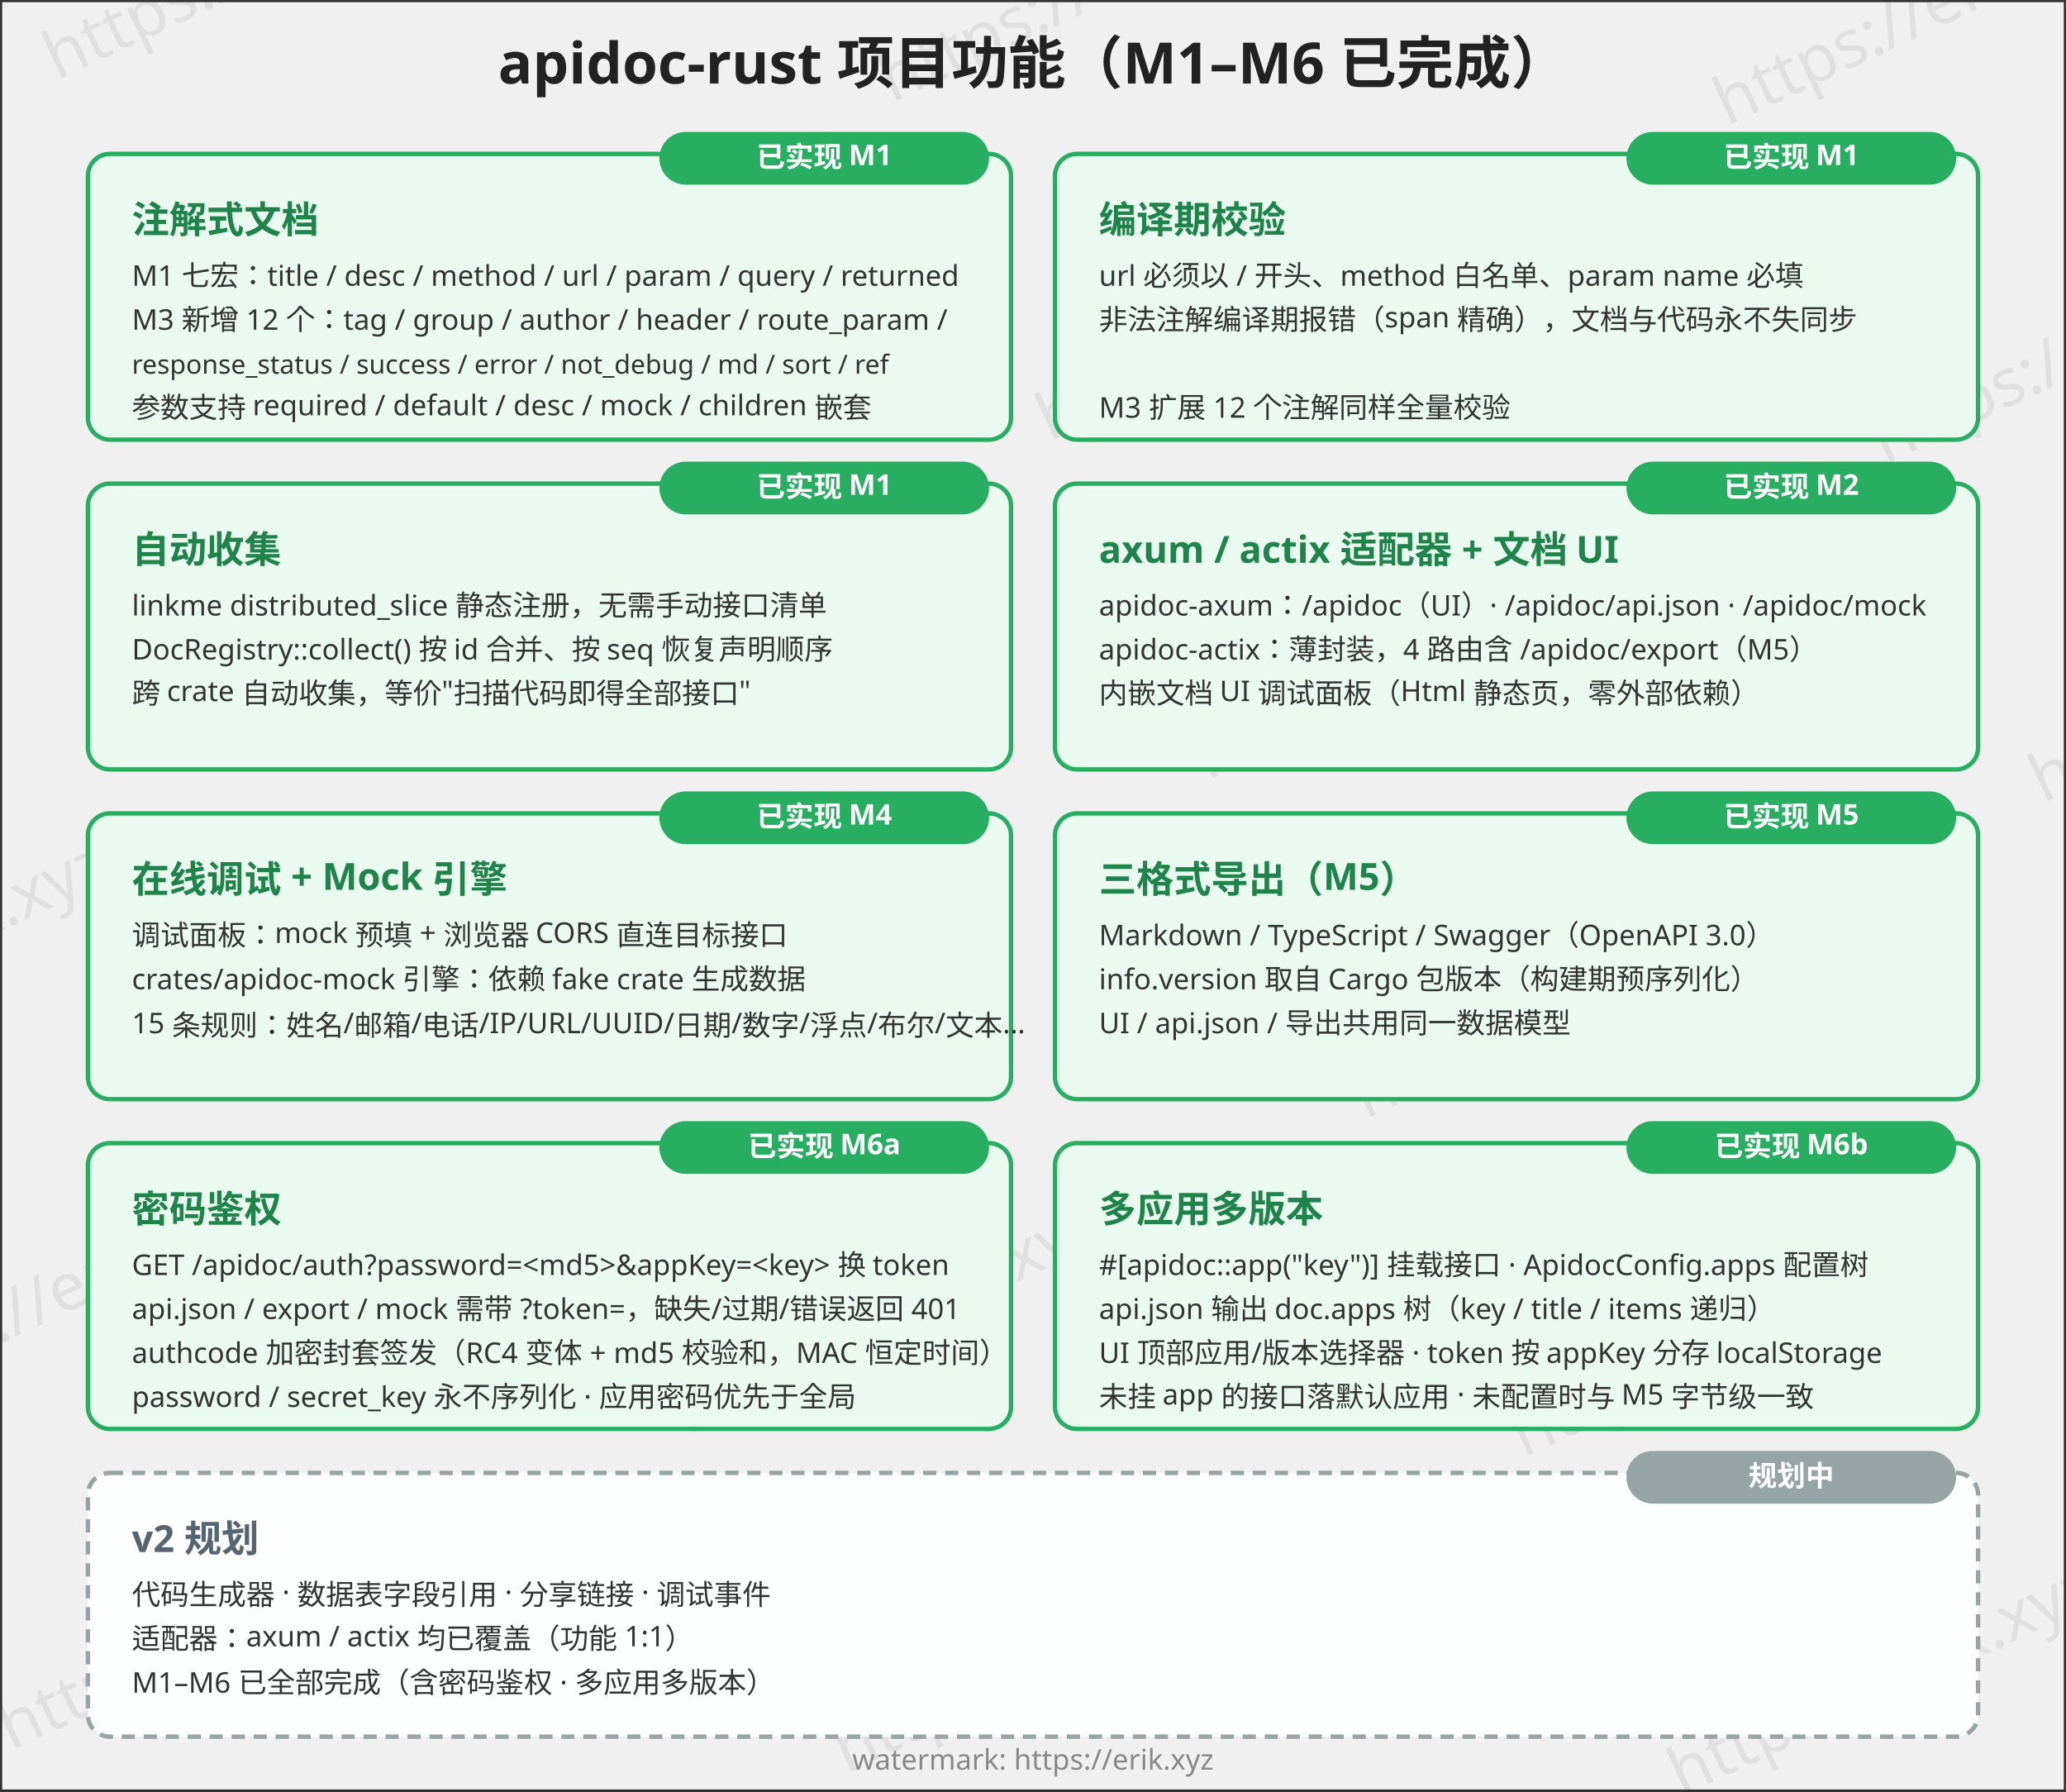
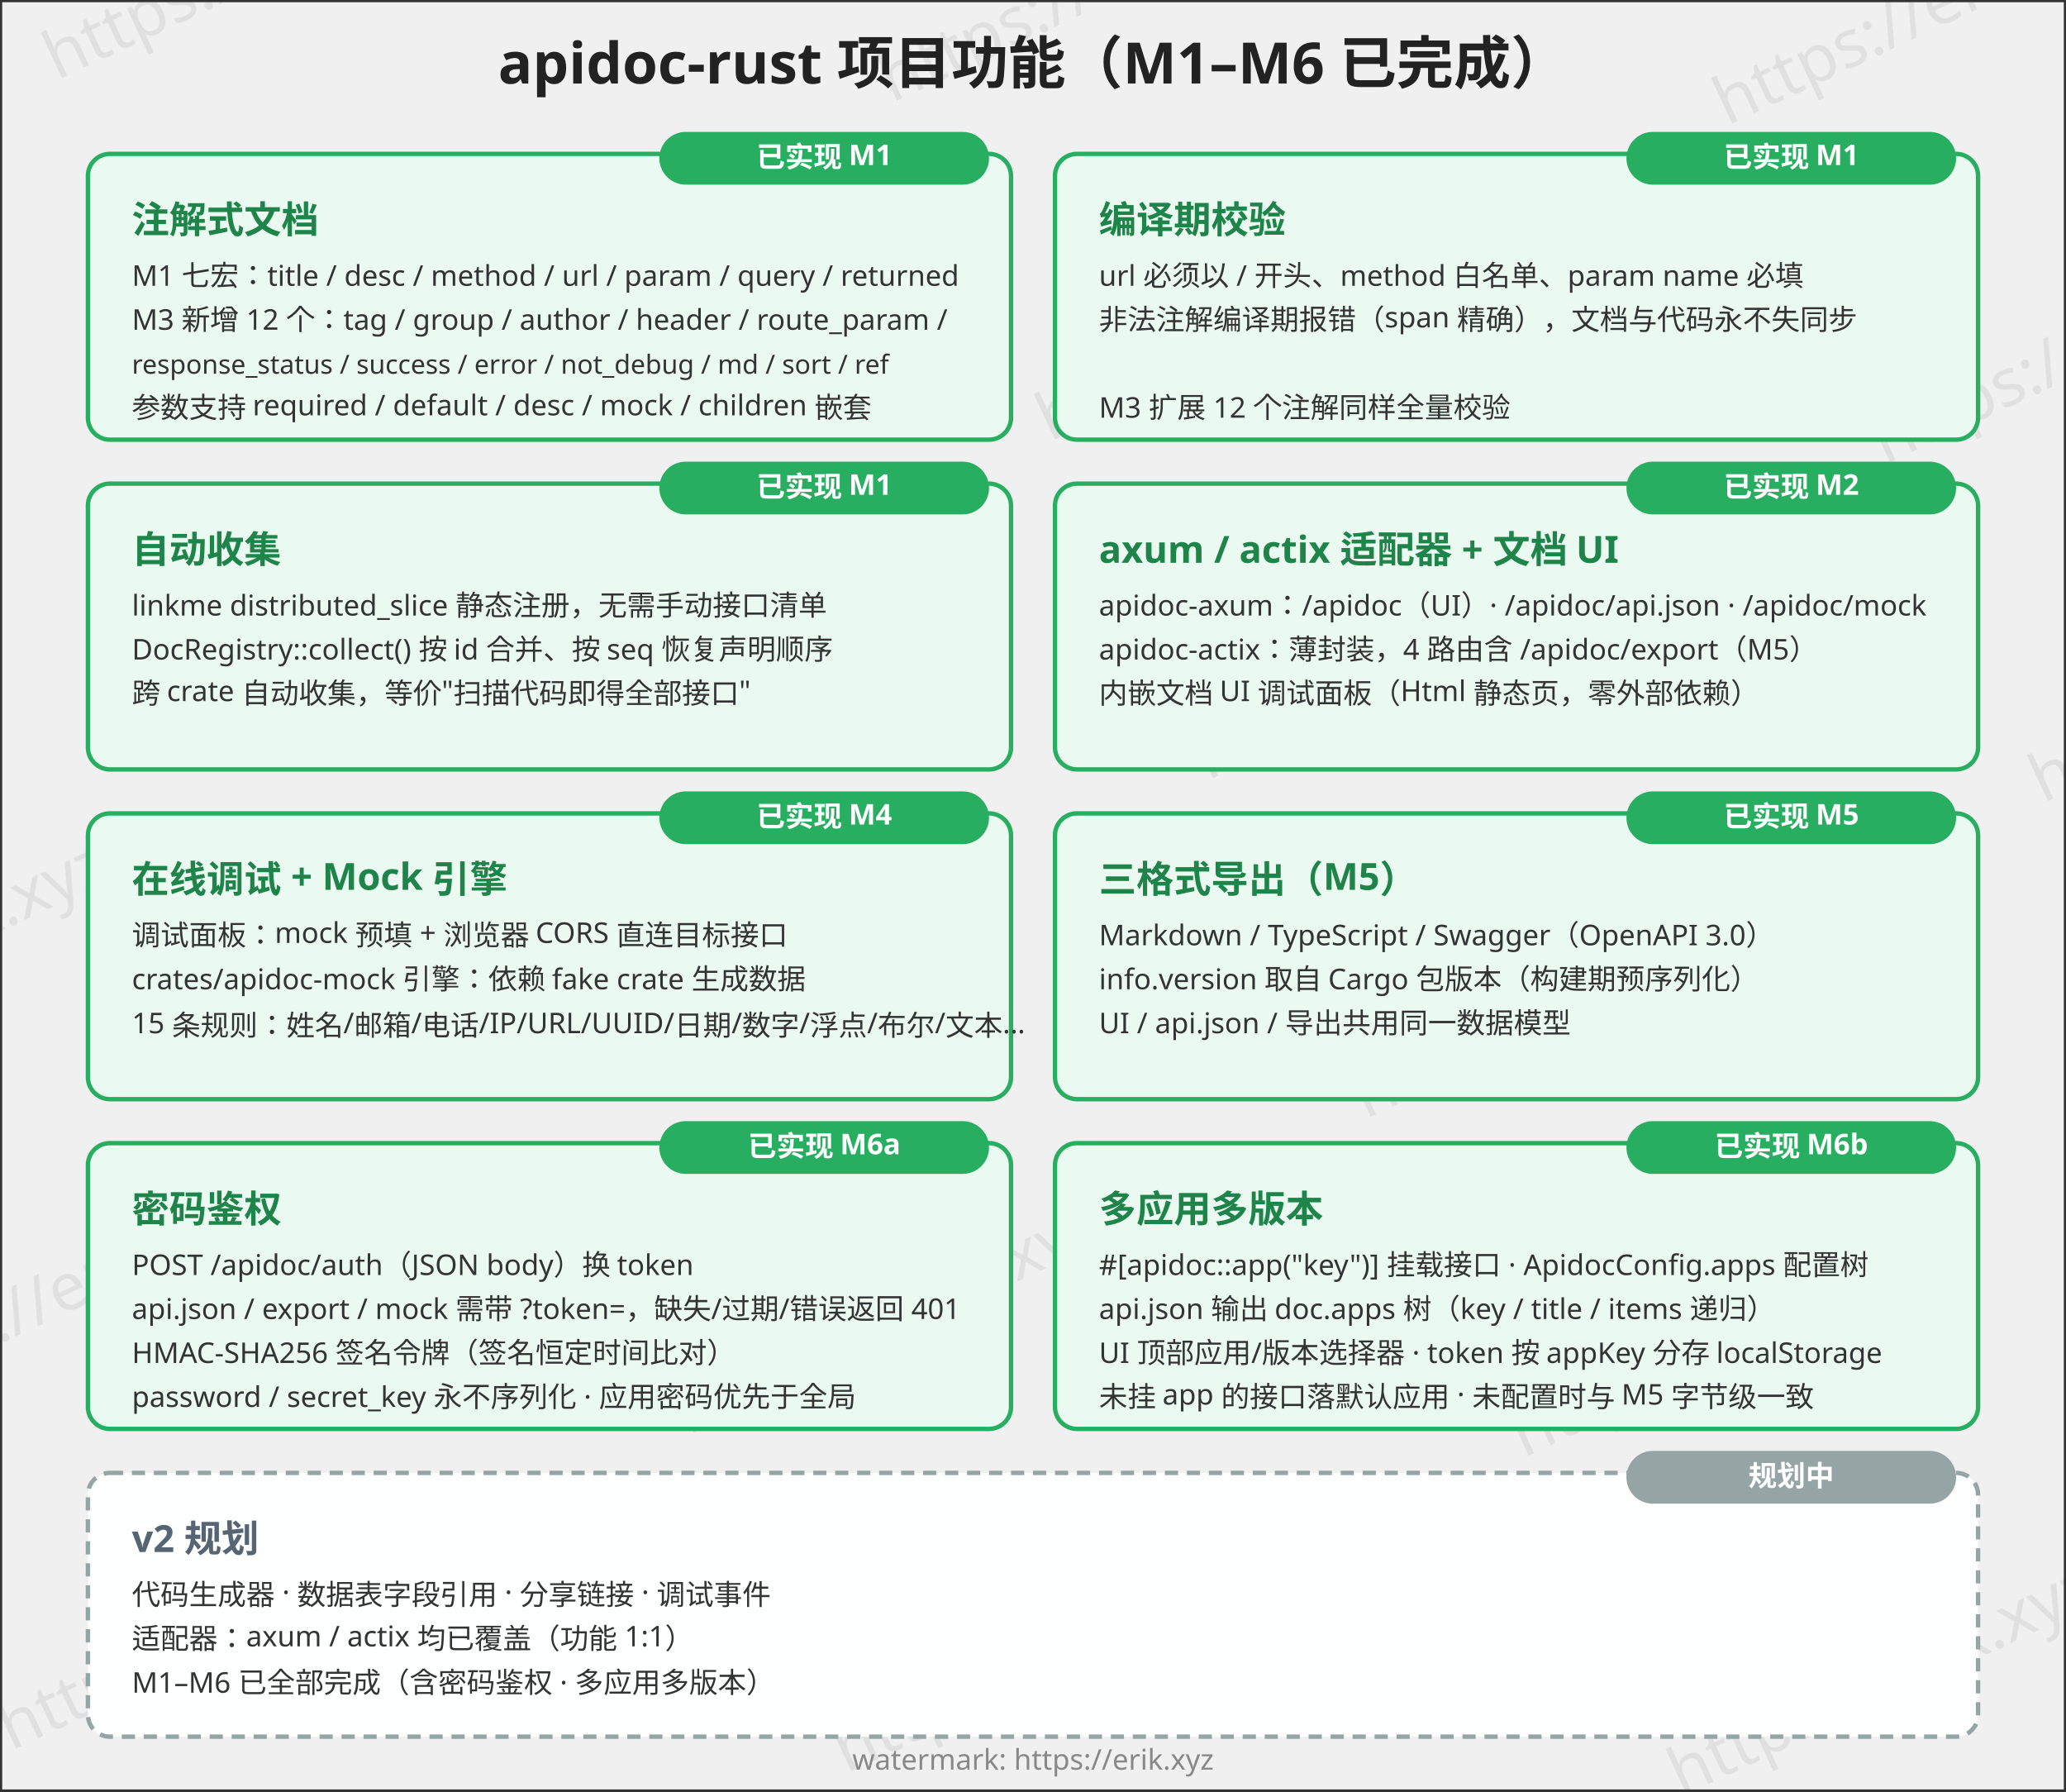
<svg xmlns="http://www.w3.org/2000/svg" viewBox="0 0 940 815" font-family="sans-serif">
  <defs>
    <pattern id="wm" width="340" height="170" patternUnits="userSpaceOnUse" patternTransform="rotate(-25)">
      <text x="8" y="44" font-size="30" fill="#888888" opacity="0.15">https://erik.xyz</text>
    </pattern>
  </defs>
  <rect width="940" height="815" fill="url(#wm)" />
  <rect x="0" y="0" width="940" height="815" fill="none" stroke="#333" stroke-width="2" />
  <text x="470" y="38" text-anchor="middle" font-size="26" font-weight="bold" fill="#222">apidoc-rust 项目功能（M1–M6 已完成）</text>
  <rect x="40" y="70" width="420" height="130" rx="10" fill="#eafaf1" stroke="#27ae60" stroke-width="2" />
  <rect x="300" y="60" width="150" height="24" rx="12" fill="#27ae60" />
  <text x="375" y="76" text-anchor="middle" font-size="13" fill="#fff" font-weight="bold">已实现 M1</text>
  <text x="60" y="106" font-size="17" font-weight="bold" fill="#1e8449">注解式文档</text>
  <text x="60" y="130" font-size="13" fill="#333">M1 七宏：title / desc / method / url / param / query / returned</text>
  <text x="60" y="150" font-size="13" fill="#333">M3 新增 12 个：tag / group / author / header / route_param /</text>
  <text x="60" y="170" font-size="12" fill="#333">response_status / success / error / not_debug / md / sort / ref</text>
  <text x="60" y="190" font-size="13" fill="#333">参数支持 required / default / desc / mock / children 嵌套</text>
  <rect x="480" y="70" width="420" height="130" rx="10" fill="#eafaf1" stroke="#27ae60" stroke-width="2" />
  <rect x="740" y="60" width="150" height="24" rx="12" fill="#27ae60" />
  <text x="815" y="76" text-anchor="middle" font-size="13" fill="#fff" font-weight="bold">已实现 M1</text>
  <text x="500" y="106" font-size="17" font-weight="bold" fill="#1e8449">编译期校验</text>
  <text x="500" y="130" font-size="13" fill="#333">url 必须以 / 开头、method 白名单、param name 必填</text>
  <text x="500" y="150" font-size="13" fill="#333">非法注解编译期报错（span 精确），文档与代码永不失同步</text>
  <text x="500" y="190" font-size="13" fill="#333">M3 扩展 12 个注解同样全量校验</text>
  <rect x="40" y="220" width="420" height="130" rx="10" fill="#eafaf1" stroke="#27ae60" stroke-width="2" />
  <rect x="300" y="210" width="150" height="24" rx="12" fill="#27ae60" />
  <text x="375" y="226" text-anchor="middle" font-size="13" fill="#fff" font-weight="bold">已实现 M1</text>
  <text x="60" y="256" font-size="17" font-weight="bold" fill="#1e8449">自动收集</text>
  <text x="60" y="280" font-size="13" fill="#333">linkme distributed_slice 静态注册，无需手动接口清单</text>
  <text x="60" y="300" font-size="13" fill="#333">DocRegistry::collect() 按 id 合并、按 seq 恢复声明顺序</text>
  <text x="60" y="320" font-size="13" fill="#333">跨 crate 自动收集，等价"扫描代码即得全部接口"</text>
  <rect x="480" y="220" width="420" height="130" rx="10" fill="#eafaf1" stroke="#27ae60" stroke-width="2" />
  <rect x="740" y="210" width="150" height="24" rx="12" fill="#27ae60" />
  <text x="815" y="226" text-anchor="middle" font-size="13" fill="#fff" font-weight="bold">已实现 M2</text>
  <text x="500" y="256" font-size="17" font-weight="bold" fill="#1e8449">axum / actix 适配器 + 文档 UI</text>
  <text x="500" y="280" font-size="13" fill="#333">apidoc-axum：/apidoc（UI）· /apidoc/api.json · /apidoc/mock</text>
  <text x="500" y="300" font-size="13" fill="#333">apidoc-actix：薄封装，4 路由含 /apidoc/export（M5）</text>
  <text x="500" y="320" font-size="13" fill="#333">内嵌文档 UI 调试面板（Html 静态页，零外部依赖）</text>
  <rect x="40" y="370" width="420" height="130" rx="10" fill="#eafaf1" stroke="#27ae60" stroke-width="2" />
  <rect x="300" y="360" width="150" height="24" rx="12" fill="#27ae60" />
  <text x="375" y="376" text-anchor="middle" font-size="13" fill="#fff" font-weight="bold">已实现 M4</text>
  <text x="60" y="406" font-size="17" font-weight="bold" fill="#1e8449">在线调试 + Mock 引擎</text>
  <text x="60" y="430" font-size="13" fill="#333">调试面板：mock 预填 + 浏览器 CORS 直连目标接口</text>
  <text x="60" y="450" font-size="13" fill="#333">crates/apidoc-mock 引擎：依赖 fake crate 生成数据</text>
  <text x="60" y="470" font-size="13" fill="#333">15 条规则：姓名/邮箱/电话/IP/URL/UUID/日期/数字/浮点/布尔/文本…</text>
  <rect x="480" y="370" width="420" height="130" rx="10" fill="#eafaf1" stroke="#27ae60" stroke-width="2" />
  <rect x="740" y="360" width="150" height="24" rx="12" fill="#27ae60" />
  <text x="815" y="376" text-anchor="middle" font-size="13" fill="#fff" font-weight="bold">已实现 M5</text>
  <text x="500" y="406" font-size="17" font-weight="bold" fill="#1e8449">三格式导出（M5）</text>
  <text x="500" y="430" font-size="13" fill="#333">Markdown / TypeScript / Swagger（OpenAPI 3.0）</text>
  <text x="500" y="450" font-size="13" fill="#333">info.version 取自 Cargo 包版本（构建期预序列化）</text>
  <text x="500" y="470" font-size="13" fill="#333">UI / api.json / 导出共用同一数据模型</text>
  <rect x="40" y="520" width="420" height="130" rx="10" fill="#eafaf1" stroke="#27ae60" stroke-width="2" />
  <rect x="300" y="510" width="150" height="24" rx="12" fill="#27ae60" />
  <text x="375" y="526" text-anchor="middle" font-size="13" fill="#fff" font-weight="bold">已实现 M6a</text>
  <text x="60" y="556" font-size="17" font-weight="bold" fill="#1e8449">密码鉴权</text>
-   <text x="60" y="580" font-size="13" fill="#333">GET /apidoc/auth?password=&lt;md5&gt;&amp;appKey=&lt;key&gt; 换 token</text>
+   <text x="60" y="580" font-size="13" fill="#333">POST /apidoc/auth（JSON body）换 token</text>
  <text x="60" y="600" font-size="13" fill="#333">api.json / export / mock 需带 ?token=，缺失/过期/错误返回 401</text>
-   <text x="60" y="620" font-size="13" fill="#333">authcode 加密封套签发（RC4 变体 + md5 校验和，MAC 恒定时间）</text>
+   <text x="60" y="620" font-size="13" fill="#333">HMAC-SHA256 签名令牌（签名恒定时间比对）</text>
  <text x="60" y="640" font-size="13" fill="#333">password / secret_key 永不序列化 · 应用密码优先于全局</text>
  <rect x="480" y="520" width="420" height="130" rx="10" fill="#eafaf1" stroke="#27ae60" stroke-width="2" />
  <rect x="740" y="510" width="150" height="24" rx="12" fill="#27ae60" />
  <text x="815" y="526" text-anchor="middle" font-size="13" fill="#fff" font-weight="bold">已实现 M6b</text>
  <text x="500" y="556" font-size="17" font-weight="bold" fill="#1e8449">多应用多版本</text>
  <text x="500" y="580" font-size="13" fill="#333">#[apidoc::app("key")] 挂载接口 · ApidocConfig.apps 配置树</text>
  <text x="500" y="600" font-size="13" fill="#333">api.json 输出 doc.apps 树（key / title / items 递归）</text>
  <text x="500" y="620" font-size="13" fill="#333">UI 顶部应用/版本选择器 · token 按 appKey 分存 localStorage</text>
  <text x="500" y="640" font-size="13" fill="#333">未挂 app 的接口落默认应用 · 未配置时与 M5 字节级一致</text>
  <rect x="40" y="670" width="860" height="120" rx="10" fill="#fdfefe" stroke="#95a5a6" stroke-width="2" stroke-dasharray="6 4" />
  <rect x="740" y="660" width="150" height="24" rx="12" fill="#95a5a6" />
  <text x="815" y="676" text-anchor="middle" font-size="13" fill="#fff" font-weight="bold">规划中</text>
  <text x="60" y="706" font-size="17" font-weight="bold" fill="#566573">v2 规划</text>
  <text x="60" y="730" font-size="13" fill="#333">代码生成器 · 数据表字段引用 · 分享链接 · 调试事件</text>
  <text x="60" y="750" font-size="13" fill="#333">适配器：axum / actix 均已覆盖（功能 1:1）</text>
  <text x="60" y="770" font-size="13" fill="#333">M1–M6 已全部完成（含密码鉴权 · 多应用多版本）</text>
  <text x="470" y="805" text-anchor="middle" font-size="13" fill="#888">watermark: https://erik.xyz</text>
</svg>
